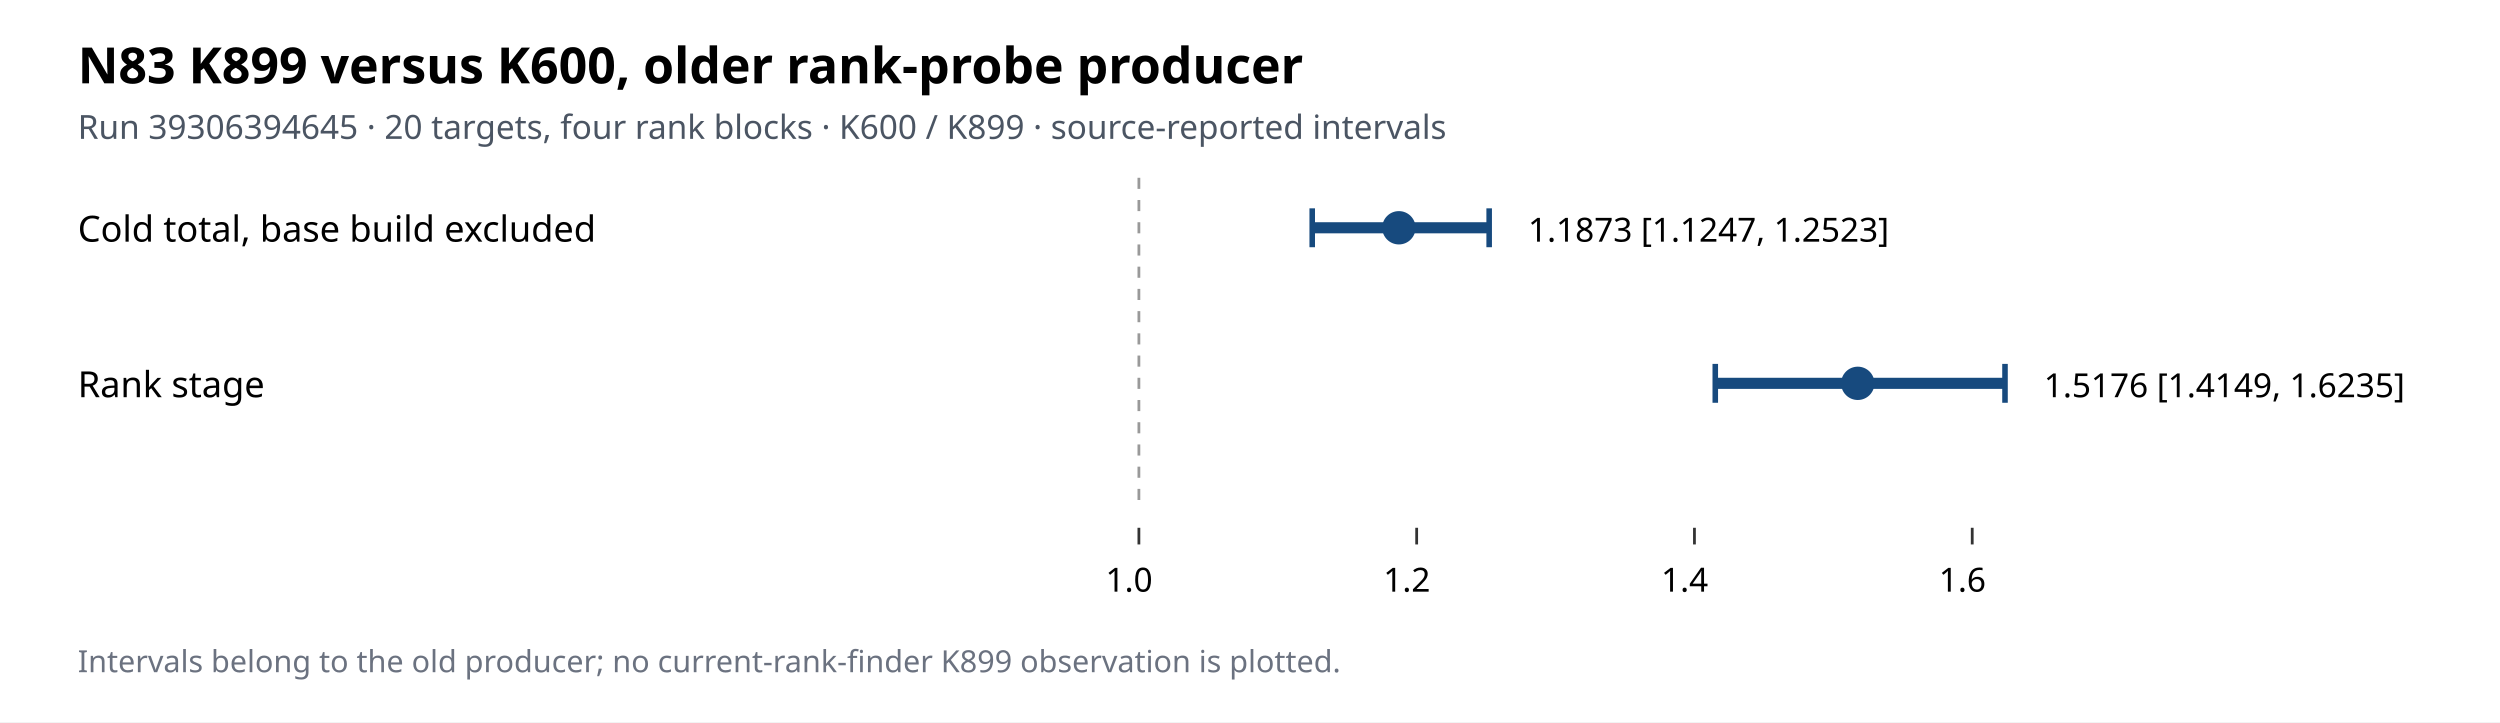
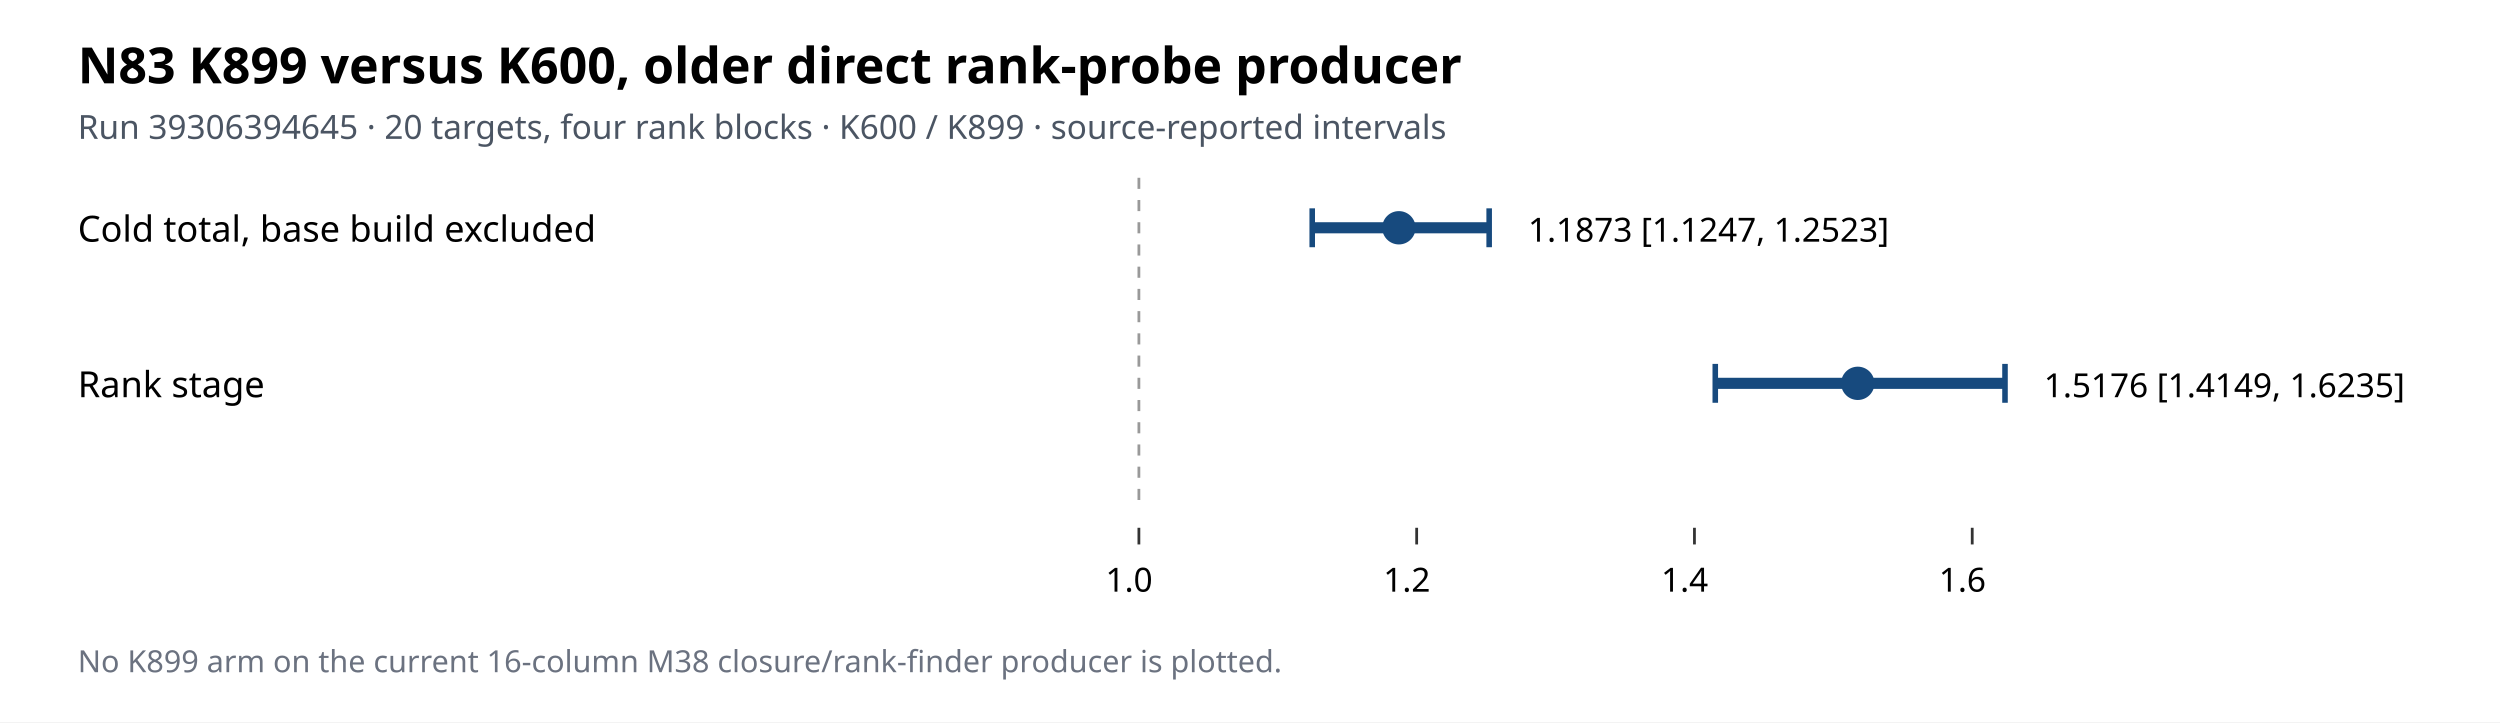
<svg xmlns="http://www.w3.org/2000/svg" width="900" height="260" viewBox="0 0 900 260">
  <rect width="900" height="260" fill="white" />
-   <text x="28" y="30" font-family="sans-serif" font-size="18" font-weight="bold">N83 K899 versus K600, older rank-probe producer</text>
+   <text x="28" y="30" font-family="sans-serif" font-size="18" font-weight="bold">N83 K899 versus K600, older direct rank-probe producer</text>
  <text x="28" y="50" font-family="sans-serif" font-size="12" fill="#4b5563">Run 39306394645 · 20 targets, four rank blocks · K600 / K899 · source-reported intervals</text>
  <line x1="410.0" y1="64" x2="410.0" y2="184" stroke="#999" stroke-dasharray="4 4" />
  <text x="28" y="87" font-family="sans-serif" font-size="13">Cold total, base build excluded</text>
  <line x1="472.4" y1="82" x2="536.1" y2="82" stroke="#174a7e" stroke-width="4" />
  <line x1="472.4" y1="75" x2="472.4" y2="89" stroke="#174a7e" stroke-width="2" />
  <line x1="536.1" y1="75" x2="536.1" y2="89" stroke="#174a7e" stroke-width="2" />
  <circle cx="503.6" cy="82" r="6" fill="#174a7e" />
  <text x="550.1" y="87" font-family="sans-serif" font-size="12">1.1873 [1.1247, 1.2523]</text>
  <text x="28" y="143" font-family="sans-serif" font-size="13">Rank stage</text>
  <line x1="617.5" y1="138" x2="721.8" y2="138" stroke="#174a7e" stroke-width="4" />
  <line x1="617.5" y1="131" x2="617.5" y2="145" stroke="#174a7e" stroke-width="2" />
  <line x1="721.8" y1="131" x2="721.8" y2="145" stroke="#174a7e" stroke-width="2" />
  <circle cx="668.8" cy="138" r="6" fill="#174a7e" />
  <text x="735.8" y="143" font-family="sans-serif" font-size="12">1.5176 [1.4149, 1.6235]</text>
  <line x1="410.0" y1="190" x2="410.0" y2="196" stroke="#333" />
  <text x="398.0" y="213" font-family="sans-serif" font-size="12">1.0</text>
  <line x1="510.0" y1="190" x2="510.0" y2="196" stroke="#333" />
  <text x="498.0" y="213" font-family="sans-serif" font-size="12">1.2</text>
  <line x1="610.0" y1="190" x2="610.0" y2="196" stroke="#333" />
  <text x="598.0" y="213" font-family="sans-serif" font-size="12">1.4</text>
  <line x1="710.0" y1="190" x2="710.0" y2="196" stroke="#333" />
  <text x="698.0" y="213" font-family="sans-serif" font-size="12">1.6</text>
-   <text x="28" y="242" font-family="sans-serif" font-size="11" fill="#6b7280">Intervals belong to the old producer; no current-rank-finder K899 observation is plotted.</text>
+   <text x="28" y="242" font-family="sans-serif" font-size="11" fill="#6b7280">No K899 arm on the current 16-column M38 closure/rank-finder producer is plotted.</text>
</svg>
